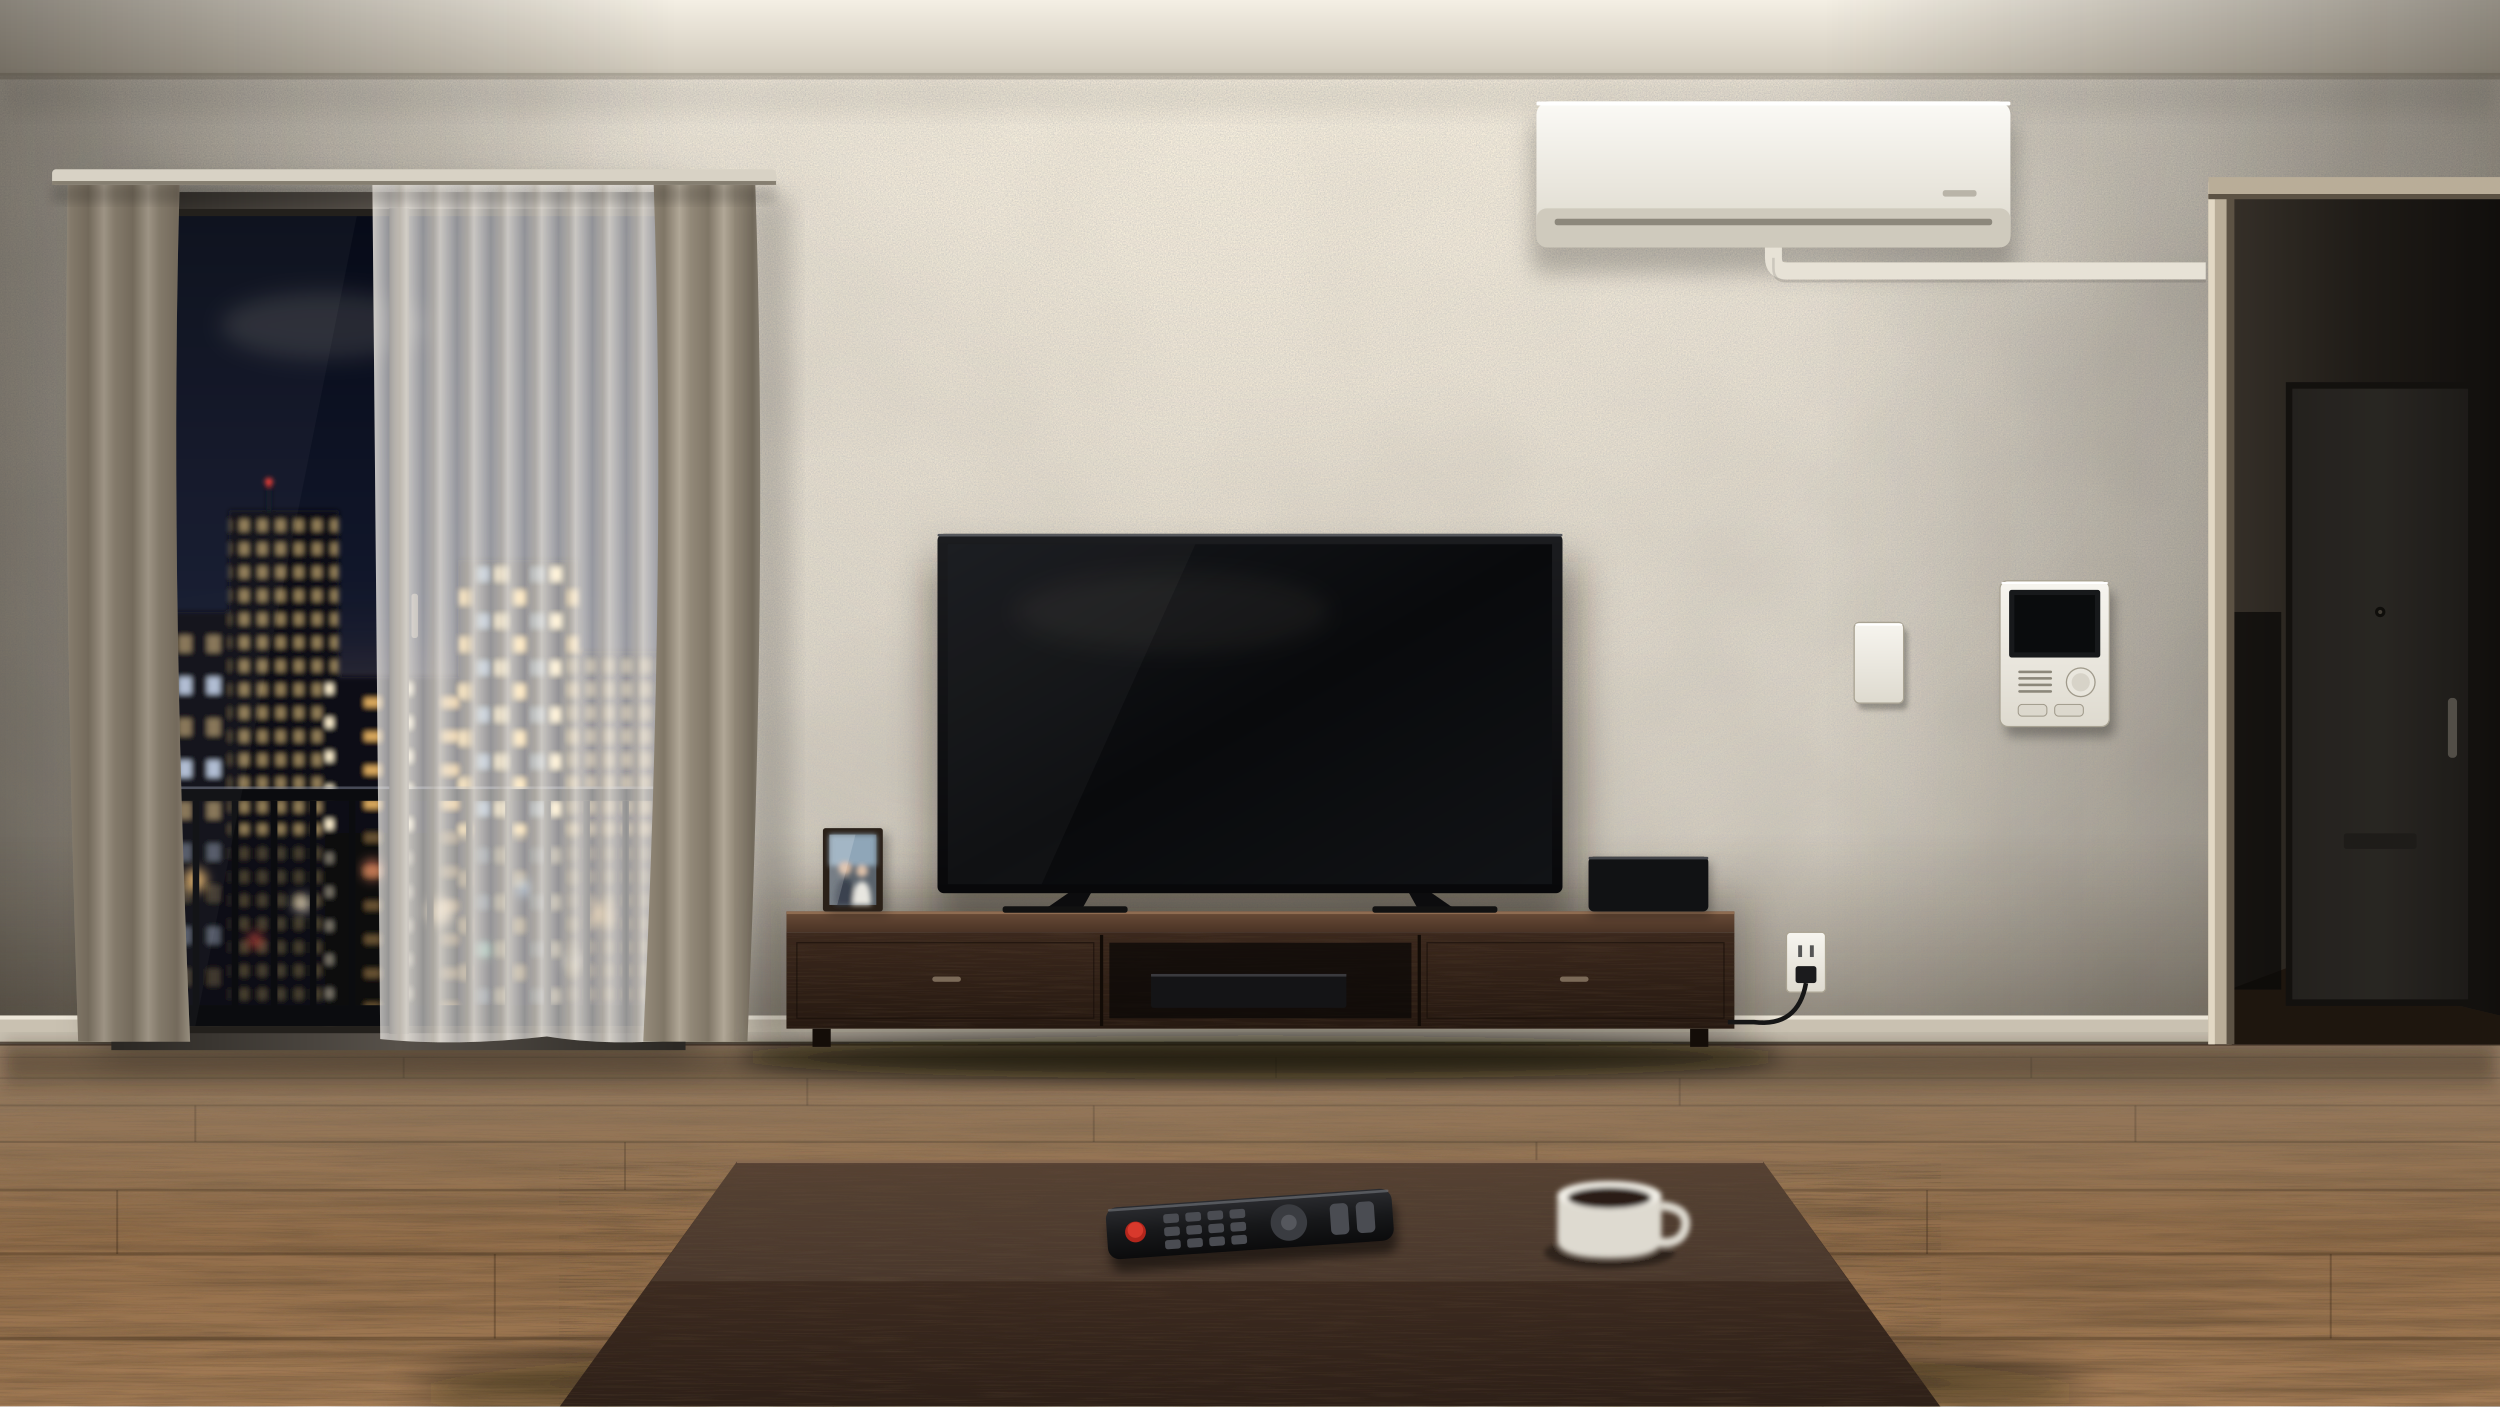
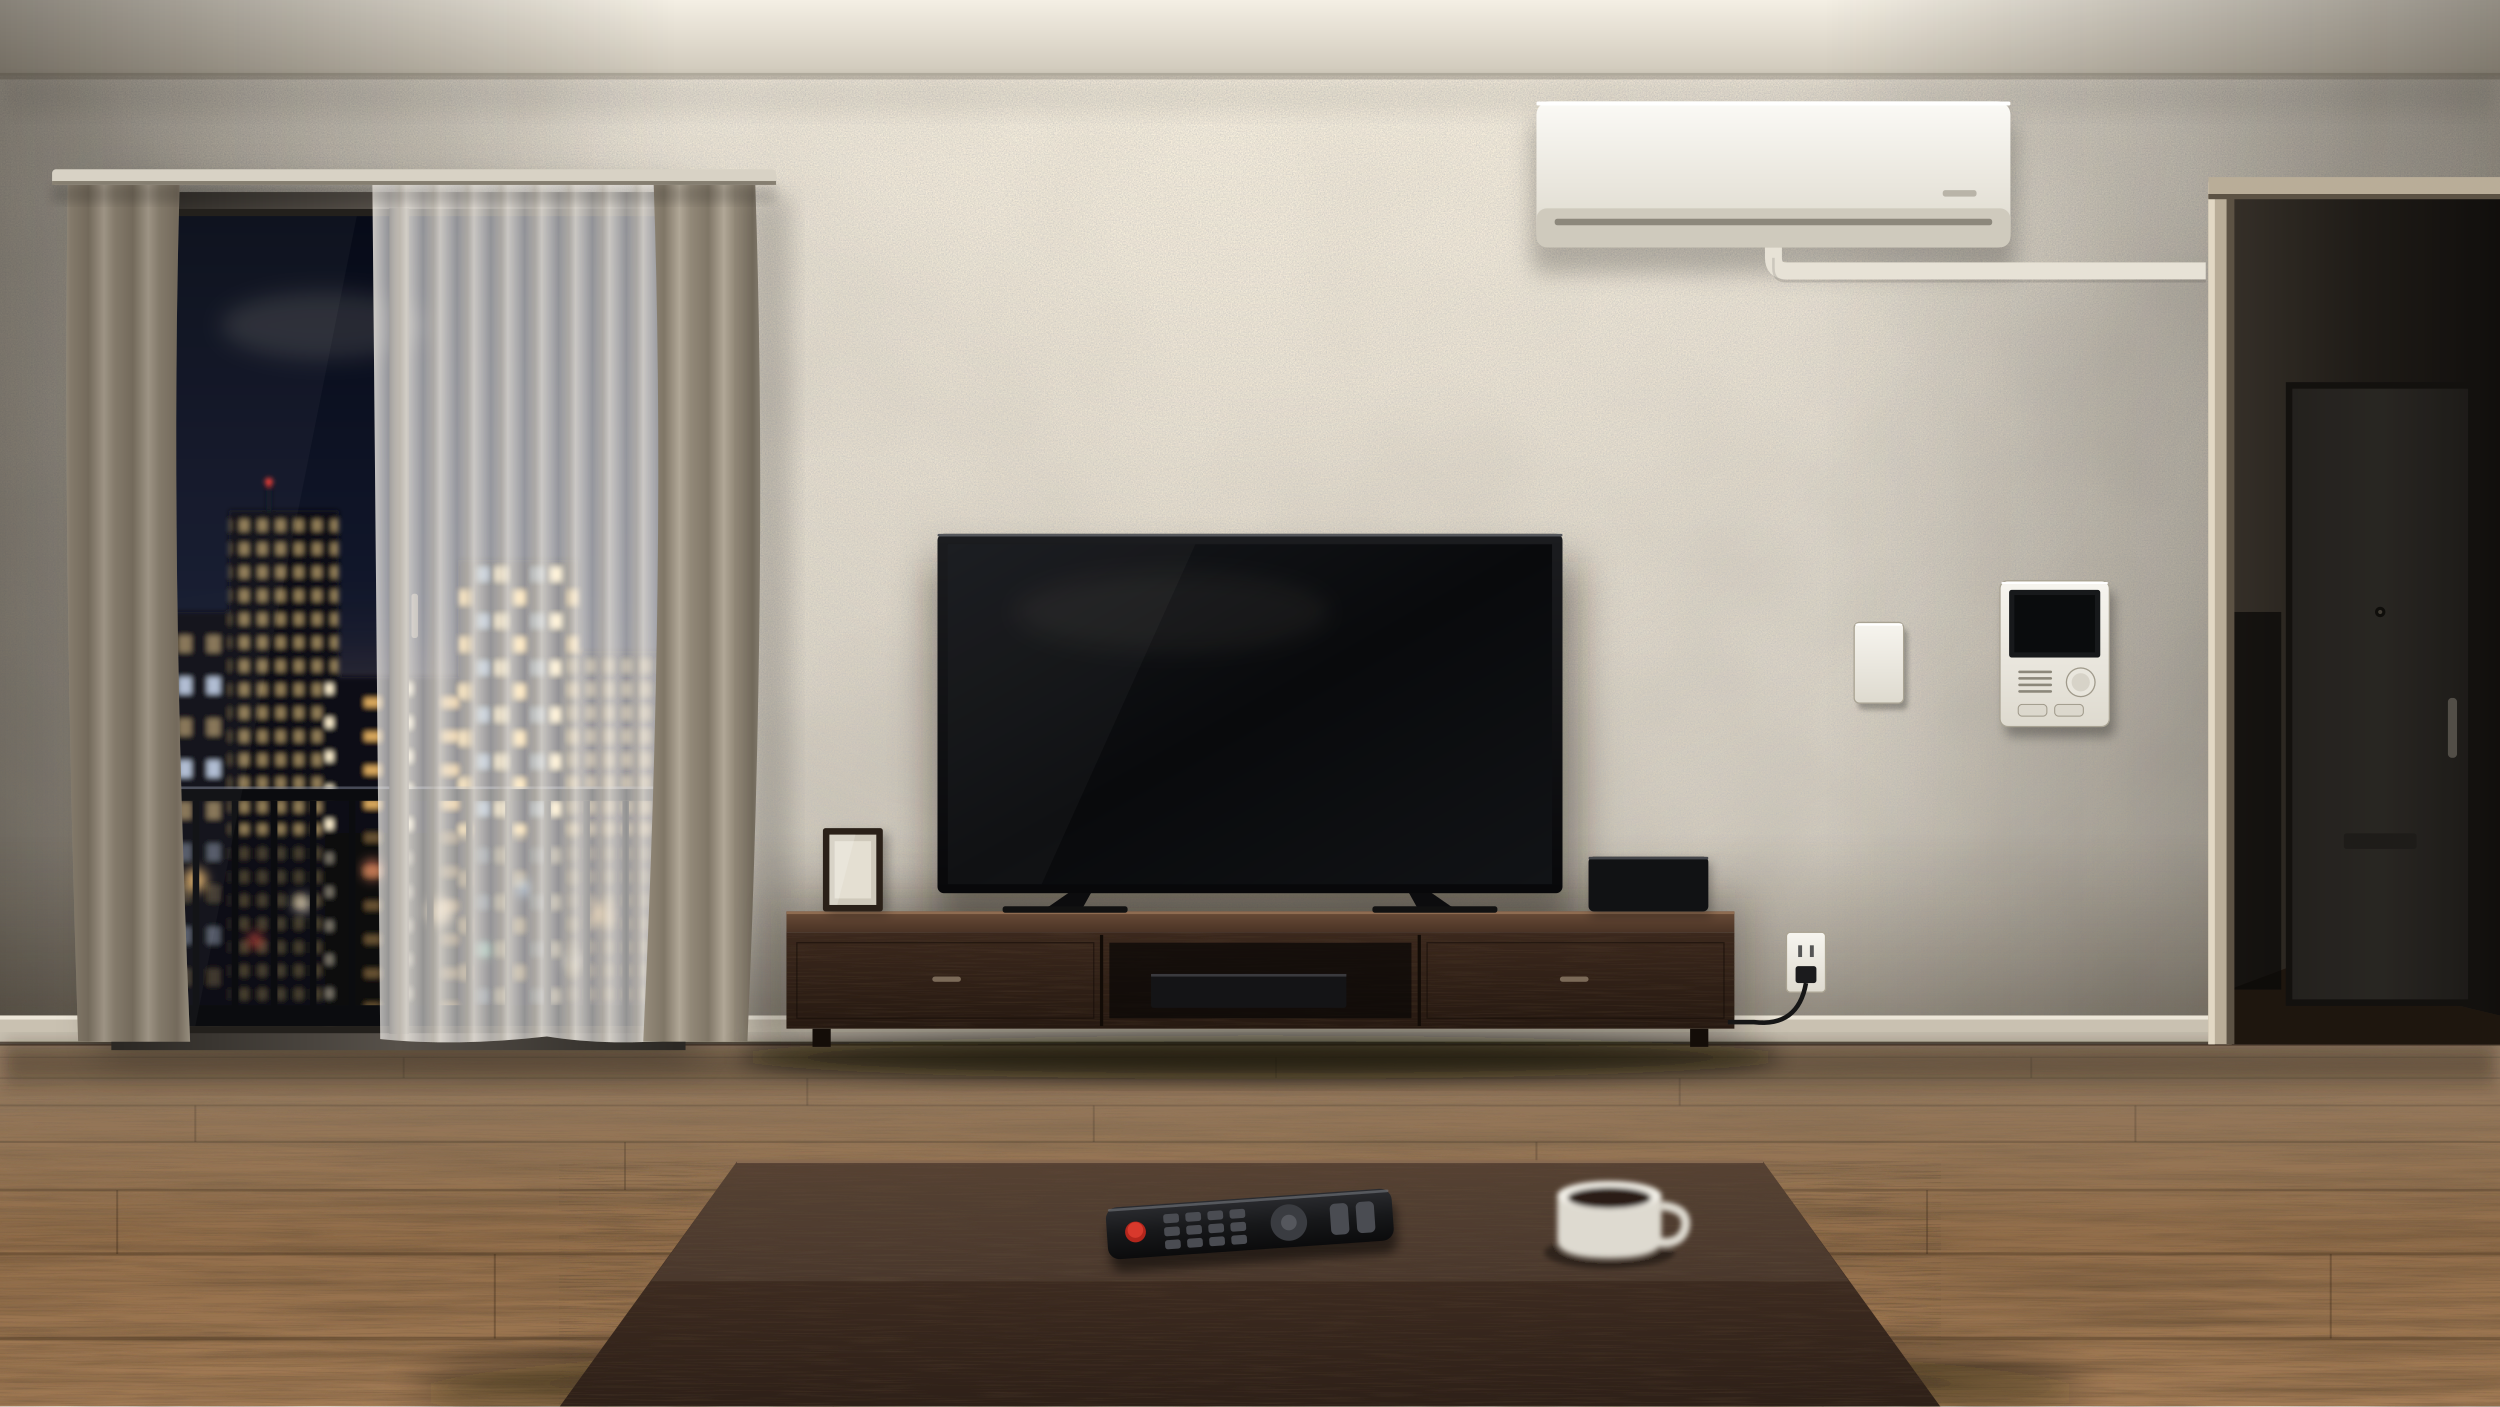
<svg xmlns="http://www.w3.org/2000/svg" viewBox="0 0 1920 1080" width="1920" height="1080">
  <defs>
    <filter id="b2" x="-20%" y="-20%" width="140%" height="140%">
      <feGaussianBlur stdDeviation="2" />
    </filter>
    <filter id="b4" x="-20%" y="-20%" width="140%" height="140%">
      <feGaussianBlur stdDeviation="4" />
    </filter>
    <filter id="b8" x="-30%" y="-30%" width="160%" height="160%">
      <feGaussianBlur stdDeviation="8" />
    </filter>
    <filter id="b16" x="-40%" y="-40%" width="180%" height="180%">
      <feGaussianBlur stdDeviation="16" />
    </filter>
    <filter id="b40" x="-60%" y="-60%" width="220%" height="220%">
      <feGaussianBlur stdDeviation="40" />
    </filter>
    <filter id="wallNoise" x="0" y="0" width="100%" height="100%">
      <feTurbulence type="fractalNoise" baseFrequency="0.85" numOctaves="2" seed="7" />
      <feColorMatrix values="0 0 0 0 0.5  0 0 0 0 0.5  0 0 0 0 0.5  0.9 0.9 0.9 0 -0.95" />
    </filter>
    <filter id="wallMottle" x="0" y="0" width="100%" height="100%">
      <feTurbulence type="fractalNoise" baseFrequency="0.006" numOctaves="3" seed="3" />
      <feColorMatrix values="0 0 0 0 0  0 0 0 0 0  0 0 0 0 0  1.2 0 0 0 -0.45" />
    </filter>
    <filter id="woodGrain" x="0" y="0" width="100%" height="100%">
      <feTurbulence type="fractalNoise" baseFrequency="0.004 0.11" numOctaves="4" seed="11" />
      <feColorMatrix values="0 0 0 0 0.16  0 0 0 0 0.09  0 0 0 0 0.04  1.6 0 0 0 -0.55" />
    </filter>
    <filter id="woodGrainFine" x="0" y="0" width="100%" height="100%">
      <feTurbulence type="fractalNoise" baseFrequency="0.02 0.7" numOctaves="2" seed="23" />
      <feColorMatrix values="0 0 0 0 0.1  0 0 0 0 0.06  0 0 0 0 0.03  1.1 0 0 0 -0.5" />
    </filter>
    <linearGradient id="wallBase" x1="0" y1="0" x2="0" y2="1">
      <stop offset="0" stop-color="#e9e3d6" />
      <stop offset=".55" stop-color="#d8d1c3" />
      <stop offset="1" stop-color="#bfb7a8" />
    </linearGradient>
    <radialGradient id="lightPool" cx="960" cy="-60" r="1250" gradientUnits="userSpaceOnUse">
      <stop offset="0" stop-color="#fff6e2" stop-opacity=".75" />
      <stop offset=".45" stop-color="#fff2dc" stop-opacity=".22" />
      <stop offset="1" stop-color="#fff" stop-opacity="0" />
    </radialGradient>
    <linearGradient id="aoL" x1="0" x2="1">
      <stop offset="0" stop-color="#1a140c" stop-opacity=".5" />
      <stop offset="1" stop-color="#1a140c" stop-opacity="0" />
    </linearGradient>
    <linearGradient id="aoR" x1="1" x2="0">
      <stop offset="0" stop-color="#1a140c" stop-opacity=".45" />
      <stop offset="1" stop-color="#1a140c" stop-opacity="0" />
    </linearGradient>
    <linearGradient id="aoB" x1="0" y1="1" x2="0" y2="0">
      <stop offset="0" stop-color="#20170c" stop-opacity=".34" />
      <stop offset="1" stop-color="#20170c" stop-opacity="0" />
    </linearGradient>
    <linearGradient id="ceil" x1="0" y1="0" x2="0" y2="1">
      <stop offset="0" stop-color="#f4efe4" />
      <stop offset="1" stop-color="#cfc8ba" />
    </linearGradient>
    <linearGradient id="floorBase" x1="0" y1="0" x2="0" y2="1">
      <stop offset="0" stop-color="#6d4f35" />
      <stop offset=".35" stop-color="#8b6846" />
      <stop offset="1" stop-color="#a27b55" />
    </linearGradient>
    <linearGradient id="floorGloss" x1="0" y1="0" x2="0" y2="1">
      <stop offset="0" stop-color="#fff3dc" stop-opacity=".26" />
      <stop offset="1" stop-color="#fff3dc" stop-opacity="0" />
    </linearGradient>
    <linearGradient id="sky" x1="0" y1="0" x2="0" y2="1">
      <stop offset="0" stop-color="#070b18" />
      <stop offset=".6" stop-color="#141a30" />
      <stop offset=".85" stop-color="#3a2f3c" />
      <stop offset="1" stop-color="#5a4038" />
    </linearGradient>
    <pattern id="winA" width="14" height="18" patternUnits="userSpaceOnUse">
      <rect width="14" height="18" fill="#0a0d16" />
      <rect x="2" y="3" width="7" height="9" fill="#ffd98a" opacity=".55" />
    </pattern>
    <pattern id="winB" width="42" height="36" patternUnits="userSpaceOnUse">
      <rect width="42" height="36" fill="#0c0f19" />
      <rect x="3" y="4" width="8" height="10" fill="#ffe6ae" />
      <rect x="31" y="4" width="8" height="10" fill="#9fc4e8" opacity=".7" />
      <rect x="17" y="22" width="8" height="10" fill="#ffcf7a" />
    </pattern>
    <pattern id="winC" width="60" height="26" patternUnits="userSpaceOnUse">
      <rect width="60" height="26" fill="#090b13" />
      <rect x="4" y="5" width="12" height="8" fill="#fff0cf" />
      <rect x="40" y="16" width="12" height="7" fill="#ffc46a" opacity=".85" />
    </pattern>
    <pattern id="winD" width="22" height="64" patternUnits="userSpaceOnUse">
      <rect width="22" height="64" fill="#0b0e17" />
      <rect x="5" y="8" width="10" height="13" fill="#d7e6ff" opacity=".8" />
      <rect x="5" y="40" width="10" height="13" fill="#ffd893" opacity=".5" />
    </pattern>
    <clipPath id="glass">
      <rect x="104" y="166" width="404" height="622" />
    </clipPath>
    <linearGradient id="drape" x1="0" x2="34" y2="0" spreadMethod="repeat" gradientUnits="userSpaceOnUse">
      <stop offset="0" stop-color="#8f8676" />
      <stop offset=".35" stop-color="#c9c0af" />
      <stop offset=".6" stop-color="#a59c8b" />
      <stop offset="1" stop-color="#8f8676" />
    </linearGradient>
    <linearGradient id="sheer" x1="0" x2="26" y2="0" spreadMethod="repeat" gradientUnits="userSpaceOnUse">
      <stop offset="0" stop-color="#f6f2ea" stop-opacity=".78" />
      <stop offset=".5" stop-color="#ffffff" stop-opacity=".5" />
      <stop offset=".8" stop-color="#d9d4ca" stop-opacity=".72" />
      <stop offset="1" stop-color="#f6f2ea" stop-opacity=".78" />
    </linearGradient>
    <linearGradient id="frame" x1="0" x2="1">
      <stop offset="0" stop-color="#2b2824" />
      <stop offset=".5" stop-color="#57514a" />
      <stop offset="1" stop-color="#2b2824" />
    </linearGradient>
    <linearGradient id="boardTop" x1="0" y1="0" x2="0" y2="1">
      <stop offset="0" stop-color="#6a4c38" />
      <stop offset="1" stop-color="#4a3325" />
    </linearGradient>
    <linearGradient id="boardFront" x1="0" y1="0" x2="0" y2="1">
      <stop offset="0" stop-color="#3b281d" />
      <stop offset="1" stop-color="#261911" />
    </linearGradient>
    <linearGradient id="bezel" x1="0" y1="0" x2="0" y2="1">
      <stop offset="0" stop-color="#1b1c1f" />
      <stop offset="1" stop-color="#08080a" />
    </linearGradient>
    <linearGradient id="screenOff" x1="0" y1="0" x2="1" y2="1">
      <stop offset="0" stop-color="#16181c" />
      <stop offset=".5" stop-color="#090a0c" />
      <stop offset="1" stop-color="#111316" />
    </linearGradient>
    <linearGradient id="plastic" x1="0" y1="0" x2="0" y2="1">
      <stop offset="0" stop-color="#f7f5ef" />
      <stop offset="1" stop-color="#dedacf" />
    </linearGradient>
    <linearGradient id="hall" x1="0" x2="1">
      <stop offset="0" stop-color="#4a4238" />
      <stop offset=".5" stop-color="#2a251f" />
      <stop offset="1" stop-color="#171411" />
    </linearGradient>
    <linearGradient id="door" x1="0" x2="1">
      <stop offset="0" stop-color="#5d5850" />
      <stop offset=".5" stop-color="#6d675e" />
      <stop offset="1" stop-color="#4a463f" />
    </linearGradient>
    <linearGradient id="ac" x1="0" y1="0" x2="0" y2="1">
      <stop offset="0" stop-color="#fbfaf6" />
      <stop offset=".8" stop-color="#e2ded3" />
      <stop offset="1" stop-color="#bdb8ab" />
    </linearGradient>
  </defs>
  <rect width="1920" height="800" fill="url(#wallBase)" />
  <rect width="1920" height="800" filter="url(#wallMottle)" opacity=".12" />
  <rect width="1920" height="800" fill="url(#lightPool)" />
  <rect width="1920" height="800" filter="url(#wallNoise)" opacity=".5" />
  <rect width="1920" height="58" fill="url(#ceil)" />
  <rect y="56" width="1920" height="5" fill="#9d9688" opacity=".55" />
  <rect y="61" width="1920" height="26" fill="#000" opacity=".07" filter="url(#b8)" />
  <rect width="520" height="800" fill="url(#aoL)" />
  <rect x="1400" width="520" height="800" fill="url(#aoR)" />
  <rect y="640" width="1920" height="160" fill="url(#aoB)" />
  <rect y="800" width="1920" height="280" fill="url(#floorBase)" />
  <rect y="800" width="1920" height="280" filter="url(#woodGrain)" opacity=".85" />
  <rect y="800" width="1920" height="280" filter="url(#woodGrainFine)" opacity=".5" />
  <g stroke="#2a1b10" stroke-opacity=".3" fill="none">
    <path d="M0 812H1920" stroke-width="1" />
    <path d="M0 828H1920" stroke-width="1.2" />
    <path d="M0 849H1920" stroke-width="1.4" />
    <path d="M0 877H1920" stroke-width="1.7" />
    <path d="M0 914H1920" stroke-width="2" />
    <path d="M0 963H1920" stroke-width="2.4" />
    <path d="M0 1028H1920" stroke-width="2.8" />
    <path d="M310 812v16M980 812v16M1560 812v16M620 828v21M1290 828v21M150 849v28M840 849v28M1640 849v28M480 877v37M1180 877v37M90 914v49M760 914v49M1480 914v49M380 963v65M1090 963v65M1790 963v65M640 1028v52M1400 1028v52" stroke-width="1.5" />
  </g>
  <rect y="800" width="1920" height="150" fill="url(#floorGloss)" />
  <rect y="780" width="1920" height="22" fill="#c9c1b1" />
  <rect y="780" width="1920" height="3" fill="#ece6d8" />
  <rect y="800" width="1920" height="3" fill="#2c2015" opacity=".7" />
  <rect y="802" width="1920" height="30" fill="#1c130a" opacity=".35" filter="url(#b8)" />
  <g>
    <rect x="1712" y="150" width="208" height="652" fill="url(#hall)" />
    <path d="M1712 802 L1920 802 L1920 780 L1760 742 L1712 760Z" fill="#4a3624" />
    <path d="M1712 802 L1920 802 L1920 780 L1760 742 L1712 760Z" fill="#000" opacity=".45" />
    <rect x="1758" y="296" width="140" height="474" fill="url(#door)" />
    <rect x="1758" y="296" width="140" height="474" fill="#0d0b09" opacity=".55" />
    <rect x="1758" y="296" width="140" height="474" fill="none" stroke="#1a1714" stroke-width="5" />
    <circle cx="1828" cy="470" r="4" fill="#15130f" />
    <circle cx="1828" cy="470" r="1.6" fill="#8a8170" opacity=".6" />
    <rect x="1880" y="536" width="7" height="46" rx="3" fill="#8f897c" opacity=".7" />
    <rect x="1800" y="640" width="56" height="12" rx="2" fill="#2a2723" />
    <rect x="1712" y="470" width="40" height="290" fill="#0c0a08" opacity=".7" />
    <rect x="1712" y="150" width="208" height="652" fill="#000" opacity=".28" />
    <rect x="1696" y="140" width="18" height="662" fill="#b9ad98" />
    <rect x="1696" y="140" width="5" height="662" fill="#e2d8c4" />
    <rect x="1710" y="150" width="6" height="652" fill="#5c5244" />
    <rect x="1696" y="136" width="224" height="16" fill="#b9ad98" />
    <rect x="1696" y="149" width="224" height="4" fill="#5c5244" />
  </g>
  <g>
    <rect x="78" y="146" width="456" height="666" fill="#000" opacity=".3" filter="url(#b16)" />
    <rect x="92" y="154" width="428" height="646" fill="#23201c" />
    <g clip-path="url(#glass)">
      <rect x="104" y="166" width="404" height="622" fill="url(#sky)" />
      <ellipse cx="300" cy="640" rx="330" ry="110" fill="#c98a52" opacity=".28" filter="url(#b40)" />
      <g filter="url(#b2)">
        <rect x="96" y="470" width="92" height="330" fill="url(#winD)" />
        <rect x="176" y="392" width="84" height="400" fill="url(#winA)" />
        <rect x="250" y="520" width="130" height="280" fill="url(#winC)" />
        <rect x="352" y="430" width="92" height="370" fill="url(#winB)" />
        <rect x="430" y="500" width="90" height="300" fill="url(#winA)" opacity=".8" />
        <rect x="205" y="372" width="3" height="22" fill="#11131c" />
        <circle cx="206.5" cy="370" r="3" fill="#ff3b30" />
        <rect x="96" y="640" width="424" height="160" fill="#07090f" opacity=".55" />
      </g>
      <g filter="url(#b4)">
        <circle cx="150" cy="676" r="9" fill="#ffc977" opacity=".8" />
        <circle cx="232" cy="694" r="7" fill="#fff1d4" opacity=".7" />
        <circle cx="286" cy="668" r="8" fill="#ff8f6a" opacity=".65" />
        <circle cx="338" cy="700" r="10" fill="#ffd9a0" opacity=".7" />
        <circle cx="402" cy="682" r="6" fill="#9fd0ff" opacity=".6" />
        <circle cx="462" cy="702" r="9" fill="#ffc977" opacity=".7" />
        <circle cx="196" cy="722" r="6" fill="#ff5a4a" opacity=".6" />
        <circle cx="372" cy="730" r="5" fill="#7dffb0" opacity=".55" />
        <circle cx="120" cy="716" r="6" fill="#fff" opacity=".45" />
        <circle cx="440" cy="738" r="7" fill="#fff0c0" opacity=".5" />
      </g>
      <g fill="#0b0c0f">
        <rect x="96" y="606" width="424" height="9" />
        <rect x="96" y="772" width="424" height="20" />
        <path d="M118 615h5v160h-5zM148 615h5v160h-5zM178 615h5v160h-5zM208 615h5v160h-5zM238 615h5v160h-5zM268 615h5v160h-5zM298 615h5v160h-5zM328 615h5v160h-5zM358 615h5v160h-5zM388 615h5v160h-5zM418 615h5v160h-5zM448 615h5v160h-5zM478 615h5v160h-5z" />
      </g>
      <rect x="96" y="604" width="424" height="2" fill="#7f8695" opacity=".5" />
      <path d="M104 166h170L150 788h-46z" fill="#fff" opacity=".035" />
      <ellipse cx="250" cy="250" rx="80" ry="26" fill="#fff3d8" opacity=".12" filter="url(#b8)" />
    </g>
    <rect x="92" y="154" width="428" height="646" fill="none" stroke="url(#frame)" stroke-width="13" />
    <rect x="299" y="160" width="15" height="634" fill="url(#frame)" />
    <rect x="316" y="456" width="5" height="34" rx="2" fill="#77706a" />
    <path d="M286 142 H526 V798 Q470 804 420 796 Q350 804 292 798 Z" fill="url(#sheer)" />
    <path d="M286 142 H526 V798 Q470 804 420 796 Q350 804 292 798 Z" fill="#fff8ea" opacity=".12" />
    <path d="M52 140 H138 Q130 420 146 800 H60 Q48 430 52 140Z" fill="url(#drape)" />
    <path d="M52 140 H138 Q130 420 146 800 H60 Q48 430 52 140Z" fill="#2a2216" opacity=".28" />
    <path d="M502 140 H580 Q590 430 574 800 H494 Q512 430 502 140Z" fill="url(#drape)" />
    <path d="M502 140 H580 Q590 430 574 800 H494 Q512 430 502 140Z" fill="#2a2216" opacity=".16" />
    <rect x="574" y="150" width="34" height="650" fill="#000" opacity=".16" filter="url(#b8)" />
    <rect x="40" y="130" width="556" height="12" rx="3" fill="#d8d2c5" />
    <rect x="40" y="139" width="556" height="3" fill="#8c8576" />
    <rect x="40" y="142" width="556" height="14" fill="#000" opacity=".15" filter="url(#b4)" />
  </g>
  <g>
    <rect x="1176" y="92" width="372" height="118" rx="10" fill="#000" opacity=".22" filter="url(#b8)" />
    <rect x="1180" y="78" width="364" height="112" rx="10" fill="url(#ac)" />
    <rect x="1180" y="160" width="364" height="30" rx="8" fill="#cfcabd" />
    <rect x="1194" y="168" width="336" height="5" rx="2" fill="#8d887c" />
    <rect x="1180" y="78" width="364" height="3" rx="1" fill="#fff" />
    <rect x="1492" y="146" width="26" height="5" rx="2" fill="#b9b4a8" />
    <path d="M1362 190 v8 q0 10 10 10 h322" fill="none" stroke="#e7e2d6" stroke-width="13" />
    <path d="M1362 190 v8 q0 10 10 10 h322" fill="none" stroke="#000" stroke-opacity=".12" stroke-width="2" transform="translate(0 8)" />
  </g>
  <g>
    <rect x="716" y="432" width="496" height="290" fill="#1a130a" opacity=".42" filter="url(#b16)" />
    <rect x="600" y="690" width="740" height="110" fill="#1a130a" opacity=".3" filter="url(#b16)" />
    <ellipse cx="968" cy="812" rx="400" ry="16" fill="#0d0804" opacity=".7" filter="url(#b8)" />
    <rect x="604" y="700" width="728" height="16" fill="url(#boardTop)" />
    <rect x="604" y="700" width="728" height="2" fill="#a07a5c" opacity=".7" />
    <rect x="604" y="716" width="728" height="74" fill="url(#boardFront)" />
    <rect x="604" y="716" width="728" height="74" filter="url(#woodGrainFine)" opacity=".5" />
    <path d="M846 718v70M1090 718v70" stroke="#120b06" stroke-width="2.5" />
    <rect x="612" y="724" width="228" height="58" fill="none" stroke="#150d08" stroke-opacity=".6" />
    <rect x="852" y="724" width="232" height="58" fill="#0a0705" opacity=".75" />
    <rect x="1096" y="724" width="228" height="58" fill="none" stroke="#150d08" stroke-opacity=".6" />
    <rect x="884" y="748" width="150" height="26" rx="2" fill="#141416" />
    <rect x="884" y="748" width="150" height="2" fill="#3a3a3e" />
    <rect x="716" y="750" width="22" height="4" rx="2" fill="#7b6a58" />
    <rect x="1198" y="750" width="22" height="4" rx="2" fill="#7b6a58" />
    <rect x="624" y="790" width="14" height="14" fill="#140d08" />
    <rect x="1298" y="790" width="14" height="14" fill="#140d08" />
    <path d="M800 700l26-18h14l-10 18zM1120 700l-26-18h-14l10 18z" fill="#0c0c0e" />
    <rect x="770" y="696" width="96" height="5" rx="2" fill="#111" />
    <rect x="1054" y="696" width="96" height="5" rx="2" fill="#111" />
    <rect x="720" y="410" width="480" height="276" rx="5" fill="url(#bezel)" />
    <rect x="720" y="410" width="480" height="2" rx="1" fill="#55575c" />
    <rect x="728" y="418" width="464" height="261" fill="url(#screenOff)" />
    <path d="M728 418h190L800 679h-72z" fill="#fff" opacity=".03" />
    <ellipse cx="900" cy="470" rx="120" ry="30" fill="#fff0d0" opacity=".05" filter="url(#b8)" />
    <rect x="636" y="640" width="46" height="62" fill="#000" opacity=".3" filter="url(#b4)" />
    <rect x="632" y="636" width="46" height="64" rx="2" fill="#2a2018" />
-     <rect x="637" y="641" width="36" height="54" fill="#59626b" />
-     <g filter="url(#b2)">
-       <rect x="637" y="641" width="36" height="24" fill="#8fa6b8" />
-       <circle cx="649" cy="667" r="5" fill="#d9b9a0" />
-       <path d="M641 695q0-20 8-20t8 20z" fill="#3b4250" />
-       <circle cx="662" cy="669" r="4.5" fill="#dcc0a8" />
-       <path d="M655 695q0-18 7-18t7 18z" fill="#e8e6e0" />
-     </g>
+     <rect x="637" y="641" width="36" height="54" fill="#cfc9bb" />
+     <rect x="641" y="646" width="28" height="44" fill="#e4dfd2" />
    <path d="M637 641h20l-14 54h-6z" fill="#fff" opacity=".18" />
    <rect x="1222" y="662" width="92" height="42" fill="#000" opacity=".3" filter="url(#b4)" />
    <rect x="1220" y="658" width="92" height="42" rx="4" fill="#111214" />
    <rect x="1220" y="658" width="92" height="2" rx="1" fill="#44464b" />
    <rect x="1372" y="716" width="30" height="46" rx="3" fill="url(#plastic)" stroke="#aaa392" />
    <rect x="1381" y="726" width="3" height="9" fill="#555" />
    <rect x="1390" y="726" width="3" height="9" fill="#555" />
    <rect x="1379" y="742" width="16" height="13" rx="2" fill="#1b1b1d" />
    <path d="M1387 755 q-6 34 -40 30 h-20" fill="none" stroke="#161616" stroke-width="3.5" />
  </g>
  <g>
    <rect x="1427" y="483" width="38" height="62" rx="4" fill="#000" opacity=".28" filter="url(#b2)" />
    <rect x="1424" y="478" width="38" height="62" rx="4" fill="url(#plastic)" />
    <rect x="1424" y="478" width="38" height="62" rx="4" fill="none" stroke="#a9a393" stroke-width="1" />
    <rect x="1425" y="479" width="36" height="1.5" rx="1" fill="#fff" />
  </g>
  <g>
    <rect x="1540" y="454" width="84" height="112" rx="6" fill="#000" opacity=".3" filter="url(#b4)" />
    <rect x="1536" y="446" width="84" height="112" rx="6" fill="url(#plastic)" />
    <rect x="1536" y="446" width="84" height="112" rx="6" fill="none" stroke="#a9a393" />
    <rect x="1537" y="447" width="82" height="1.5" rx="1" fill="#fff" />
    <rect x="1543" y="453" width="70" height="52" rx="2" fill="#17191b" />
    <rect x="1547" y="457" width="62" height="44" fill="#0a0c0d" />
    <g fill="#8c877a">
      <rect x="1550" y="515" width="26" height="2" rx="1" />
      <rect x="1550" y="520" width="26" height="2" rx="1" />
      <rect x="1550" y="525" width="26" height="2" rx="1" />
      <rect x="1550" y="530" width="26" height="2" rx="1" />
    </g>
    <circle cx="1598" cy="524" r="11" fill="#e9e6dd" stroke="#a09a8b" />
    <circle cx="1598" cy="524" r="7" fill="#d7d3c8" />
    <rect x="1550" y="541" width="22" height="9" rx="3" fill="#dcd8cd" stroke="#a09a8b" stroke-width=".8" />
    <rect x="1578" y="541" width="22" height="9" rx="3" fill="#dcd8cd" stroke="#a09a8b" stroke-width=".8" />
  </g>
  <defs>
    <linearGradient id="tblTop" x1="0" y1="0" x2="0" y2="1">
      <stop offset="0" stop-color="#4a3528" />
      <stop offset="1" stop-color="#2e2018" />
    </linearGradient>
    <linearGradient id="rem" x1="0" y1="0" x2="0" y2="1">
      <stop offset="0" stop-color="#2b2c30" />
      <stop offset=".5" stop-color="#17181a" />
      <stop offset="1" stop-color="#0b0b0c" />
    </linearGradient>
  </defs>
  <g>
    <ellipse cx="960" cy="1070" rx="640" ry="40" fill="#0d0804" opacity=".6" filter="url(#b16)" />
    <path d="M430 1080 L566 892 H1354 L1490 1080Z" fill="url(#tblTop)" />
    <path d="M430 1080 L566 892 H1354 L1490 1080Z" filter="url(#woodGrainFine)" opacity=".55" />
    <path d="M566 892 H1354" stroke="#8a6a50" stroke-width="2.5" opacity=".8" />
    <path d="M566 892 H1354 L1420 984 H500Z" fill="#fff0d8" opacity=".07" />
    <g filter="url(#b2)">
      <ellipse cx="1236" cy="962" rx="50" ry="12" fill="#000" opacity=".4" />
      <path d="M1196 918 v34 q0 14 40 14 t40 -14 v-34z" fill="#dedad0" />
      <ellipse cx="1236" cy="918" rx="40" ry="11" fill="#f1eee6" />
      <ellipse cx="1236" cy="920" rx="32" ry="8" fill="#2a1d14" />
      <path d="M1276 926 q22 2 18 18 q-4 12 -20 10" fill="none" stroke="#dedad0" stroke-width="7" />
    </g>
    <g transform="rotate(-4 960 942)">
      <rect x="852" y="930" width="220" height="40" rx="9" fill="#000" opacity=".5" filter="url(#b4)" />
      <rect x="850" y="920" width="220" height="40" rx="9" fill="url(#rem)" />
      <rect x="852" y="921" width="216" height="2" rx="1" fill="#6a6c72" opacity=".7" />
      <circle cx="872" cy="940" r="8" fill="#b3261c" />
      <circle cx="872" cy="938.5" r="6" fill="#d8392c" />
      <g fill="#4a4c52">
        <rect x="894" y="928" width="12" height="7" rx="2" />
        <rect x="911" y="928" width="12" height="7" rx="2" />
        <rect x="928" y="928" width="12" height="7" rx="2" />
        <rect x="945" y="928" width="12" height="7" rx="2" />
        <rect x="894" y="938" width="12" height="7" rx="2" />
        <rect x="911" y="938" width="12" height="7" rx="2" />
        <rect x="928" y="938" width="12" height="7" rx="2" />
        <rect x="945" y="938" width="12" height="7" rx="2" />
        <rect x="894" y="948" width="12" height="7" rx="2" />
        <rect x="911" y="948" width="12" height="7" rx="2" />
        <rect x="928" y="948" width="12" height="7" rx="2" />
        <rect x="945" y="948" width="12" height="7" rx="2" />
        <rect x="1022" y="929" width="14" height="24" rx="4" />
        <rect x="1042" y="929" width="14" height="24" rx="4" />
      </g>
      <circle cx="990" cy="941" r="14" fill="#3a3c41" />
      <circle cx="990" cy="941" r="6" fill="#55575d" />
    </g>
  </g>
</svg>
